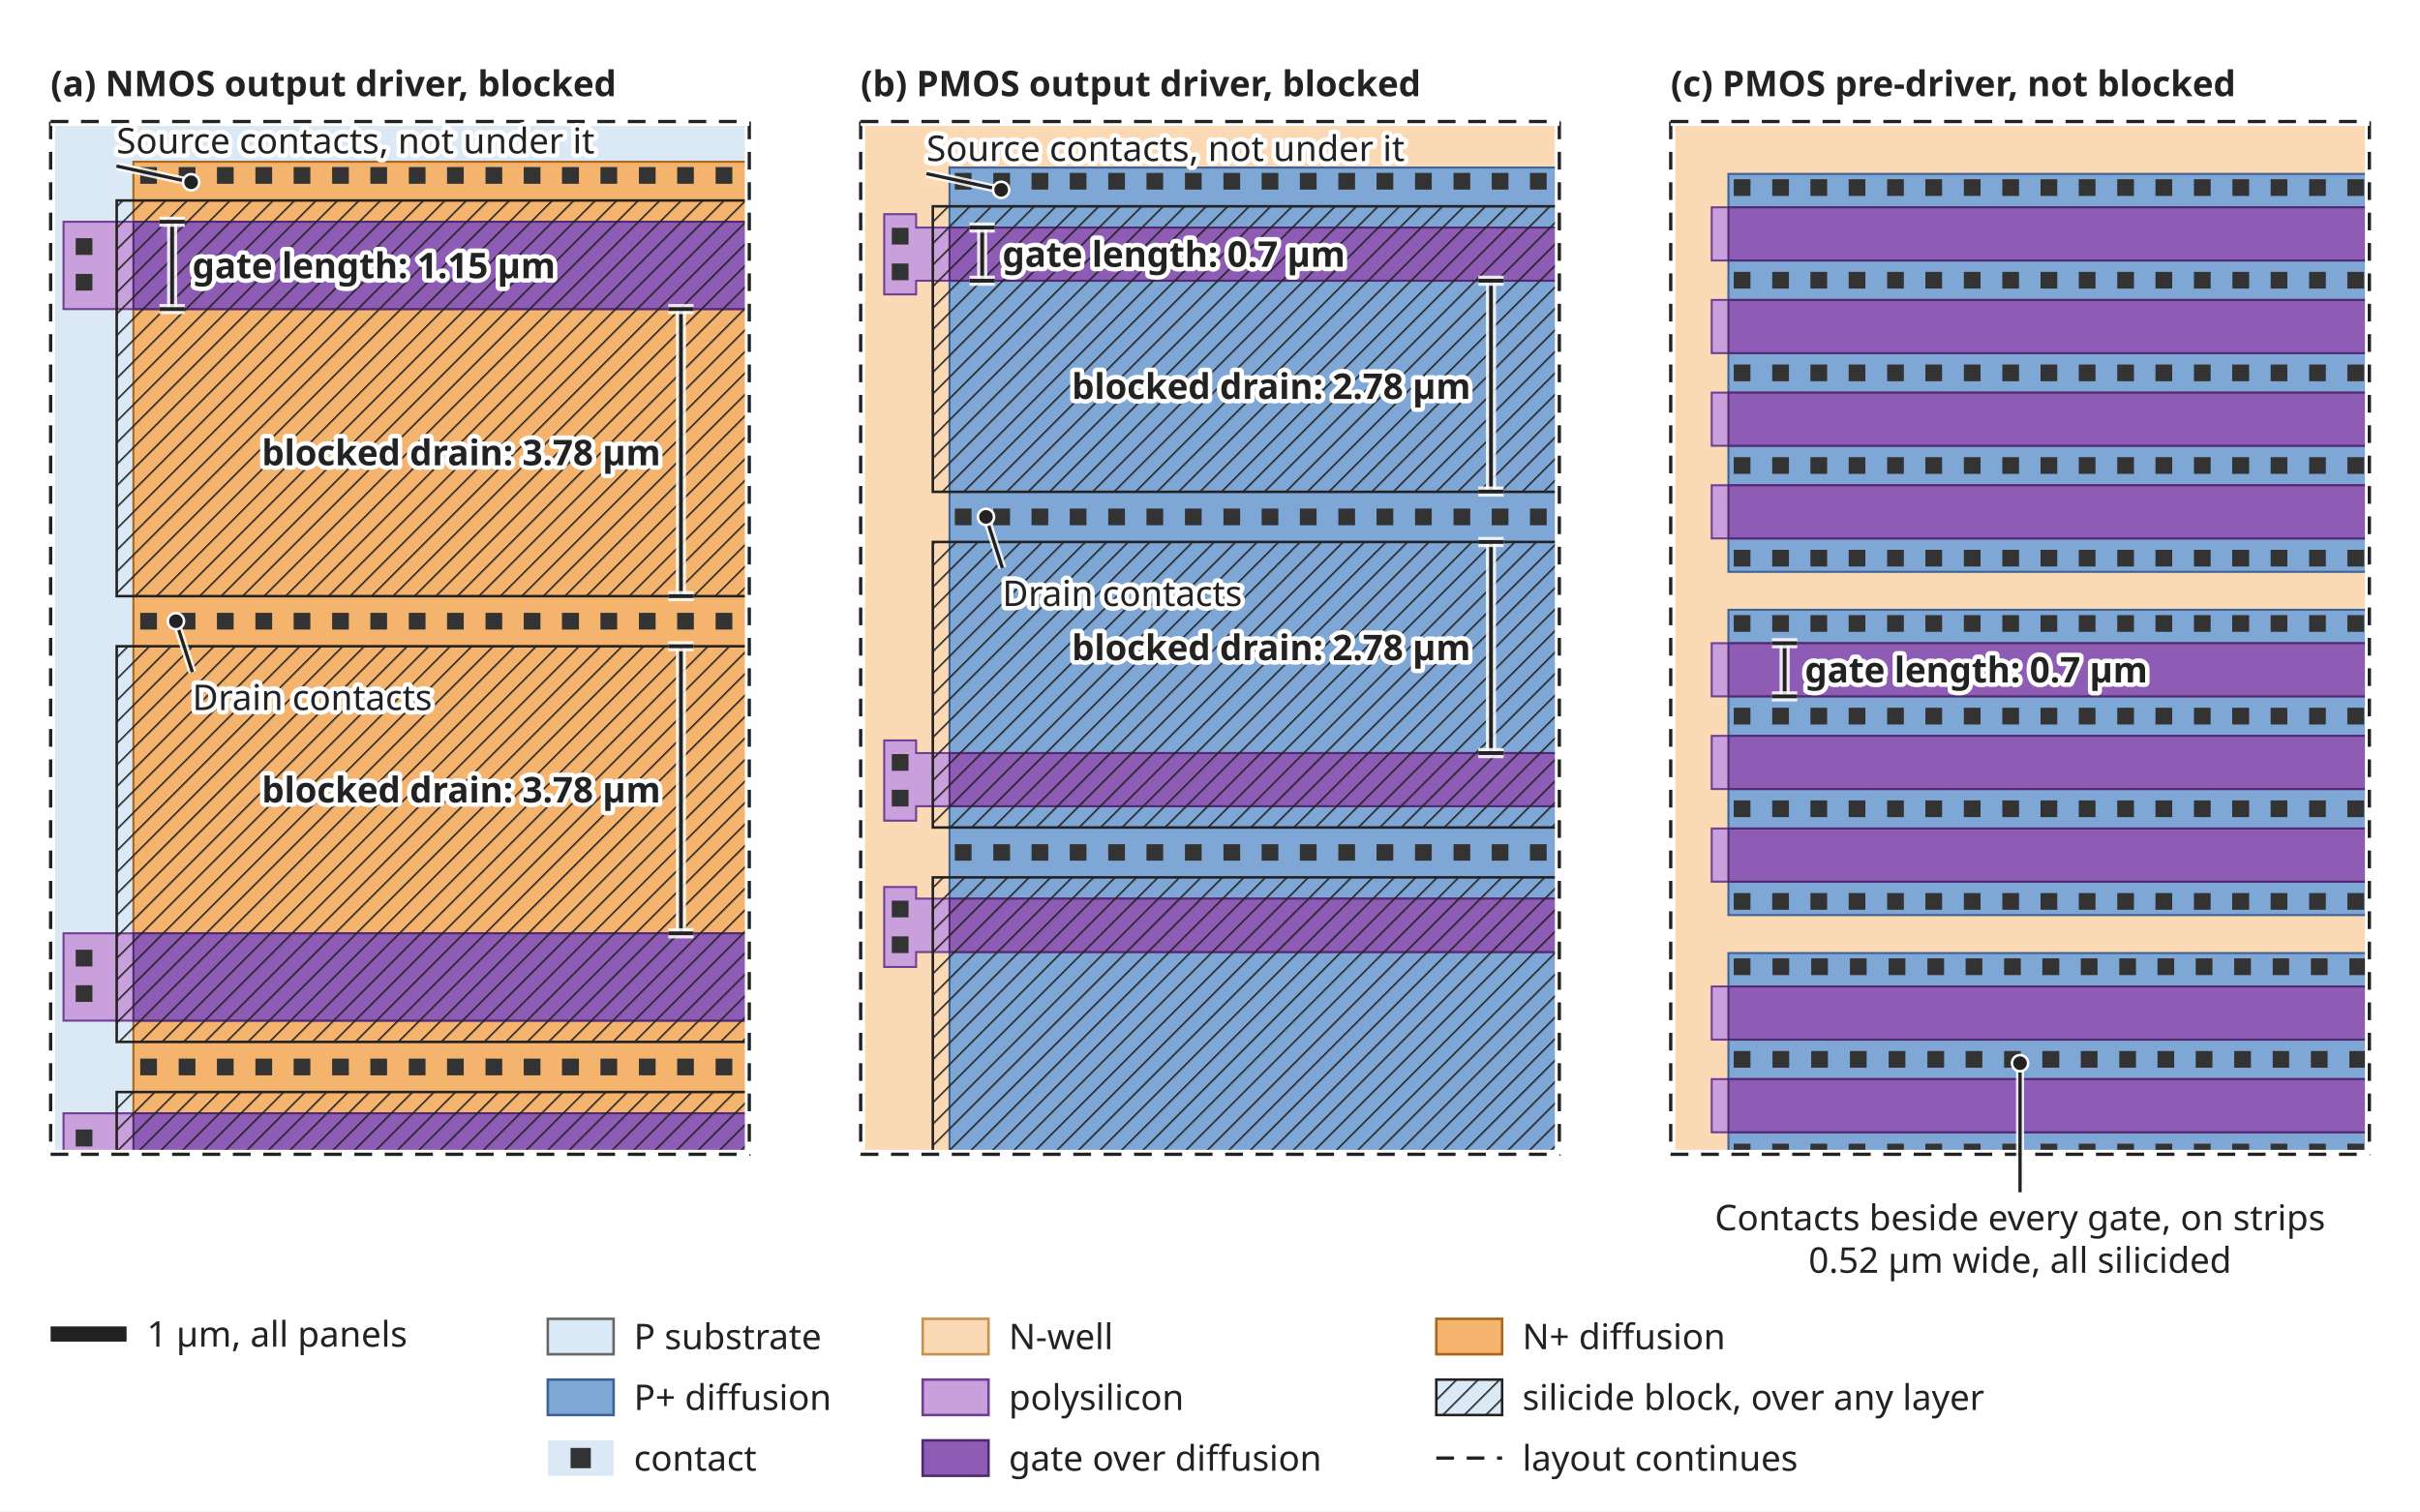
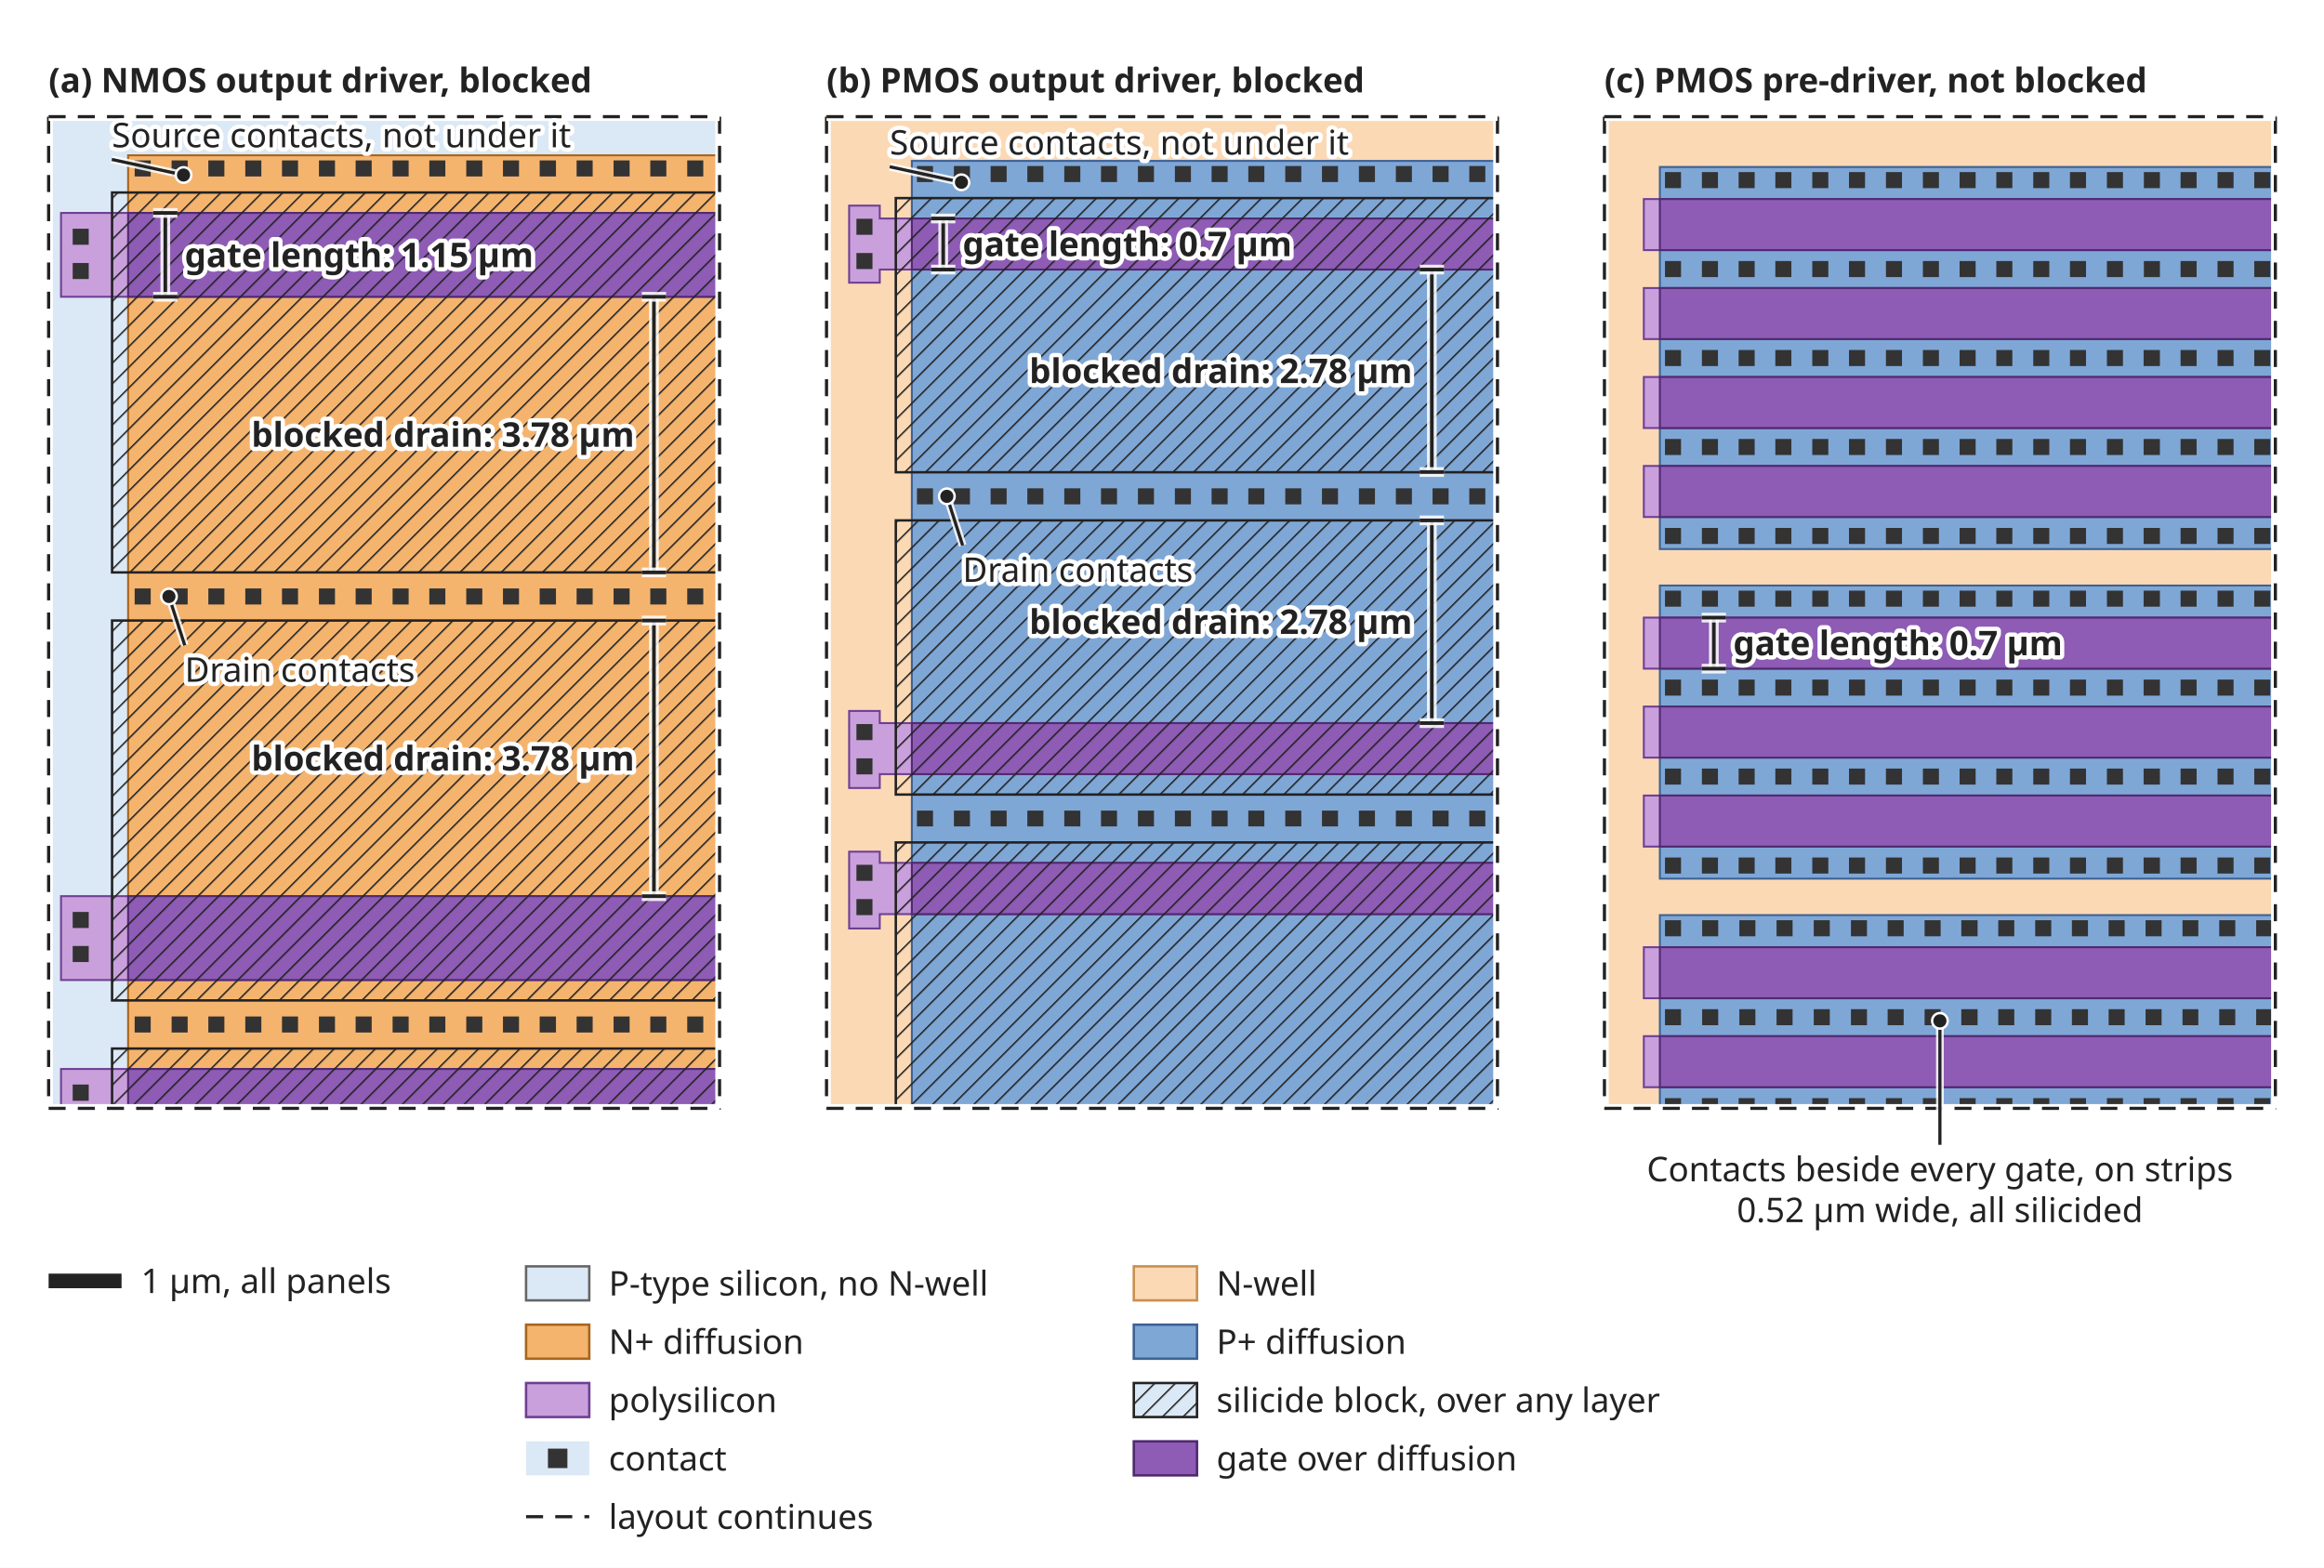
- <svg xmlns="http://www.w3.org/2000/svg" width="956" height="597" viewBox="0 0 956 597" font-family="sans-serif">
+ <svg xmlns="http://www.w3.org/2000/svg" width="956" height="645" viewBox="0 0 956 645" font-family="sans-serif">
  <defs>
    <pattern id="hatch" width="6" height="6" patternUnits="userSpaceOnUse" patternTransform="rotate(45)">
      <line x1="0" y1="0" x2="0" y2="6" stroke="#222222" stroke-width="1.2" />
    </pattern>
    <marker id="arrow-hot" viewBox="0 0 10 10" refX="7" refY="5" markerWidth="4.5" markerHeight="4.5" orient="auto">
      <path d="M0,0 L10,5 L0,10 z" fill="#c0392b" />
    </marker>
-     <marker id="arrow-clamp" viewBox="0 0 10 10" refX="7" refY="5" markerWidth="4.5" markerHeight="4.5" orient="auto">
-       <path d="M0,0 L10,5 L0,10 z" fill="#e08a00" />
-     </marker>
-     <marker id="arrow-second" viewBox="0 0 10 10" refX="7" refY="5" markerWidth="4.5" markerHeight="4.5" orient="auto">
-       <path d="M0,0 L10,5 L0,10 z" fill="#1f4e9c" />
-     </marker>
    <marker id="arrow-snap" viewBox="0 0 10 10" refX="7" refY="5" markerWidth="4.5" markerHeight="4.5" orient="auto">
      <path d="M0,0 L10,5 L0,10 z" fill="#8e44ad" />
    </marker>
  </defs>
-   <rect width="956" height="597" fill="#ffffff" />
+   <rect width="956" height="645" fill="#ffffff" />
  <rect x="20.0" y="48.0" width="276.0" height="408.0" fill="#dbe8f5" />
  <path d="M52.7,63.9L296.0,63.9L296.0,456.0L52.7,456.0L52.7,426.9L52.7,416.1L52.7,250.8L52.7,240.0L52.7,74.7Z" fill="#f5b46e" stroke="#a8651c" stroke-width="0.8" fill-rule="evenodd" opacity="1.0" />
  <path d="M25.1,368.7L39.5,368.7L296.0,368.7L296.0,403.2L39.5,403.2L25.1,403.2L25.1,398.2L25.1,374.2ZM25.1,87.6L39.5,87.6L296.0,87.6L296.0,122.1L39.5,122.1L25.1,122.1L25.1,117.2L25.1,93.2ZM39.5,439.8L296.0,439.8L296.0,456.0L25.1,456.0L25.1,445.3L25.1,439.8L39.5,439.8Z" fill="#c9a0dc" stroke="#6f3f93" stroke-width="0.8" fill-rule="evenodd" opacity="1.0" />
  <path d="M52.7,439.8L296.0,439.8L296.0,456.0L52.7,456.0ZM52.7,368.7L296.0,368.7L296.0,403.2L52.7,403.2ZM52.7,87.6L296.0,87.6L296.0,122.1L52.7,122.1Z" fill="#8e5bb5" stroke="#4f2a70" stroke-width="0.8" fill-rule="evenodd" opacity="1.0" />
  <path d="M29.9,446.2L36.5,446.2L36.5,452.9L29.9,452.9ZM282.7,418.2L289.3,418.2L289.3,424.8L282.7,424.8ZM267.5,418.2L274.1,418.2L274.1,424.8L267.5,424.8ZM252.4,418.2L259.0,418.2L259.0,424.8L252.4,424.8ZM237.2,418.2L243.8,418.2L243.8,424.8L237.2,424.8ZM222.0,418.2L228.7,418.2L228.7,424.8L222.0,424.8ZM206.9,418.2L213.5,418.2L213.5,424.8L206.9,424.8ZM191.8,418.2L198.4,418.2L198.4,424.8L191.8,424.8ZM176.6,418.2L183.2,418.2L183.2,424.8L176.6,424.8ZM161.5,418.2L168.1,418.2L168.1,424.8L161.5,424.8ZM146.3,418.2L152.9,418.2L152.9,424.8L146.3,424.8ZM131.2,418.2L137.8,418.2L137.8,424.8L131.2,424.8ZM116.0,418.2L122.6,418.2L122.6,424.8L116.0,424.8ZM100.9,418.2L107.5,418.2L107.5,424.8L100.9,424.8ZM85.7,418.2L92.3,418.2L92.3,424.8L85.7,424.8ZM70.6,418.2L77.2,418.2L77.2,424.8L70.6,424.8ZM55.4,418.2L62.0,418.2L62.0,424.8L55.4,424.8ZM29.9,389.2L36.5,389.2L36.5,395.8L29.9,395.8ZM29.9,375.2L36.5,375.2L36.5,381.8L29.9,381.8ZM282.7,242.1L289.3,242.1L289.3,248.7L282.7,248.7ZM267.5,242.1L274.1,242.1L274.1,248.7L267.5,248.7ZM252.4,242.1L259.0,242.1L259.0,248.7L252.4,248.7ZM237.2,242.1L243.8,242.1L243.8,248.7L237.2,248.7ZM222.0,242.1L228.7,242.1L228.7,248.7L222.0,248.7ZM206.9,242.1L213.5,242.1L213.5,248.7L206.9,248.7ZM191.8,242.1L198.4,242.1L198.4,248.7L191.8,248.7ZM176.6,242.1L183.2,242.1L183.2,248.7L176.6,248.7ZM161.5,242.1L168.1,242.1L168.1,248.7L161.5,248.7ZM146.3,242.1L152.9,242.1L152.9,248.7L146.3,248.7ZM131.2,242.1L137.8,242.1L137.8,248.7L131.2,248.7ZM116.0,242.1L122.6,242.1L122.6,248.7L116.0,248.7ZM100.9,242.1L107.5,242.1L107.5,248.7L100.9,248.7ZM85.7,242.1L92.3,242.1L92.3,248.7L85.7,248.7ZM70.6,242.1L77.2,242.1L77.2,248.7L70.6,248.7ZM55.4,242.1L62.0,242.1L62.0,248.7L55.4,248.7ZM29.9,108.2L36.5,108.2L36.5,114.8L29.9,114.8ZM29.9,94.1L36.5,94.1L36.5,100.7L29.9,100.7ZM282.7,66.0L289.3,66.0L289.3,72.6L282.7,72.6ZM267.5,66.0L274.1,66.0L274.1,72.6L267.5,72.6ZM252.4,66.0L259.0,66.0L259.0,72.6L252.4,72.6ZM237.2,66.0L243.8,66.0L243.8,72.6L237.2,72.6ZM222.0,66.0L228.7,66.0L228.7,72.6L222.0,72.6ZM206.9,66.0L213.5,66.0L213.5,72.6L206.9,72.6ZM191.8,66.0L198.4,66.0L198.4,72.6L191.8,72.6ZM176.6,66.0L183.2,66.0L183.2,72.6L176.6,72.6ZM161.5,66.0L168.1,66.0L168.1,72.6L161.5,72.6ZM146.3,66.0L152.9,66.0L152.9,72.6L146.3,72.6ZM131.2,66.0L137.8,66.0L137.8,72.6L131.2,72.6ZM116.0,66.0L122.6,66.0L122.6,72.6L116.0,72.6ZM100.9,66.0L107.5,66.0L107.5,72.6L100.9,72.6ZM85.7,66.0L92.3,66.0L92.3,72.6L85.7,72.6ZM70.6,66.0L77.2,66.0L77.2,72.6L70.6,72.6ZM55.4,66.0L62.0,66.0L62.0,72.6L55.4,72.6Z" fill="#333333" stroke="none" stroke-width="0.8" fill-rule="evenodd" opacity="1.0" />
  <path d="M46.1,431.4L296.0,431.4L296.0,456.0L46.1,456.0ZM46.1,255.3L296.0,255.3L296.0,411.6L46.1,411.6ZM46.1,79.2L296.0,79.2L296.0,235.5L46.1,235.5Z" fill="url(#hatch)" stroke="#222222" stroke-width="1.0" fill-rule="evenodd" opacity="1.0" />
  <line x1="20.0" y1="48.0" x2="20.0" y2="456.0" stroke="#ffffff" stroke-width="3.5" />
  <line x1="20.0" y1="48.0" x2="20.0" y2="456.0" stroke="#222222" stroke-width="1.3" stroke-dasharray="7,5" />
  <line x1="296.0" y1="48.0" x2="296.0" y2="456.0" stroke="#ffffff" stroke-width="3.5" />
  <line x1="296.0" y1="48.0" x2="296.0" y2="456.0" stroke="#222222" stroke-width="1.3" stroke-dasharray="7,5" />
  <line x1="20.0" y1="48.0" x2="296.0" y2="48.0" stroke="#ffffff" stroke-width="3.5" />
  <line x1="20.0" y1="48.0" x2="296.0" y2="48.0" stroke="#222222" stroke-width="1.3" stroke-dasharray="7,5" />
  <line x1="20.0" y1="456.0" x2="296.0" y2="456.0" stroke="#ffffff" stroke-width="3.5" />
  <line x1="20.0" y1="456.0" x2="296.0" y2="456.0" stroke="#222222" stroke-width="1.3" stroke-dasharray="7,5" />
  <text x="20.0" y="38.0" text-anchor="start" font-size="14" fill="#222222" font-weight="bold">(a) NMOS output driver, blocked</text>
  <line x1="269.0" y1="122.1" x2="269.0" y2="235.5" stroke="#fff" stroke-width="4" opacity="0.85" />
  <line x1="269.0" y1="122.1" x2="269.0" y2="235.5" stroke="#222222" stroke-width="1.5" />
  <line x1="264.0" y1="122.1" x2="274.0" y2="122.1" stroke="#fff" stroke-width="4" opacity="0.85" />
  <line x1="264.0" y1="122.1" x2="274.0" y2="122.1" stroke="#222222" stroke-width="1.5" />
  <line x1="264.0" y1="235.5" x2="274.0" y2="235.5" stroke="#fff" stroke-width="4" opacity="0.85" />
  <line x1="264.0" y1="235.5" x2="274.0" y2="235.5" stroke="#222222" stroke-width="1.5" />
  <text x="261.0" y="183.8" text-anchor="end" font-size="14" fill="#222222" font-weight="bold" stroke="#ffffff" stroke-width="3.5" paint-order="stroke" stroke-linejoin="round">blocked drain: 3.78 µm</text>
  <line x1="269.0" y1="255.3" x2="269.0" y2="368.7" stroke="#fff" stroke-width="4" opacity="0.85" />
  <line x1="269.0" y1="255.3" x2="269.0" y2="368.7" stroke="#222222" stroke-width="1.5" />
  <line x1="264.0" y1="255.3" x2="274.0" y2="255.3" stroke="#fff" stroke-width="4" opacity="0.85" />
  <line x1="264.0" y1="255.3" x2="274.0" y2="255.3" stroke="#222222" stroke-width="1.5" />
  <line x1="264.0" y1="368.7" x2="274.0" y2="368.7" stroke="#fff" stroke-width="4" opacity="0.85" />
  <line x1="264.0" y1="368.7" x2="274.0" y2="368.7" stroke="#222222" stroke-width="1.5" />
  <text x="261.0" y="317.0" text-anchor="end" font-size="14" fill="#222222" font-weight="bold" stroke="#ffffff" stroke-width="3.5" paint-order="stroke" stroke-linejoin="round">blocked drain: 3.78 µm</text>
  <line x1="68.0" y1="87.6" x2="68.0" y2="122.1" stroke="#fff" stroke-width="4" opacity="0.85" />
  <line x1="68.0" y1="87.6" x2="68.0" y2="122.1" stroke="#222222" stroke-width="1.5" />
  <line x1="63.0" y1="87.6" x2="73.0" y2="87.6" stroke="#fff" stroke-width="4" opacity="0.85" />
  <line x1="63.0" y1="87.6" x2="73.0" y2="87.6" stroke="#222222" stroke-width="1.5" />
  <line x1="63.0" y1="122.1" x2="73.0" y2="122.1" stroke="#fff" stroke-width="4" opacity="0.85" />
  <line x1="63.0" y1="122.1" x2="73.0" y2="122.1" stroke="#222222" stroke-width="1.5" />
  <text x="76.0" y="109.9" text-anchor="start" font-size="14" fill="#222222" font-weight="bold" stroke="#ffffff" stroke-width="3.5" paint-order="stroke" stroke-linejoin="round">gate length: 1.15 µm</text>
  <polyline points="76.0,265.5 69.5,245.4" fill="none" stroke="#fff" stroke-width="3.2" opacity="0.85" />
  <polyline points="76.0,265.5 69.5,245.4" fill="none" stroke="#222222" stroke-width="1.3" />
  <circle cx="69.5" cy="245.4" r="3.2" fill="#222222" stroke="#fff" stroke-width="1" />
  <text x="76.0" y="280.5" text-anchor="start" font-size="14" fill="#222222" font-weight="normal" stroke="#ffffff" stroke-width="3.5" paint-order="stroke" stroke-linejoin="round">Drain contacts</text>
  <polyline points="46.0,65.6 75.5,72.0" fill="none" stroke="#fff" stroke-width="3.2" opacity="0.85" />
  <polyline points="46.0,65.6 75.5,72.0" fill="none" stroke="#222222" stroke-width="1.3" />
  <circle cx="75.5" cy="72.0" r="3.2" fill="#222222" stroke="#fff" stroke-width="1" />
  <text x="46.0" y="60.6" text-anchor="start" font-size="14" fill="#222222" font-weight="normal" stroke="#ffffff" stroke-width="3.5" paint-order="stroke" stroke-linejoin="round">Source contacts, not under it</text>
  <g transform="translate(320.0,0)">
    <rect x="20.0" y="48.0" width="276.0" height="408.0" fill="#dbe8f5" />
    <path d="M20.0,48.0L296.0,48.0L296.0,456.0L20.0,456.0Z" fill="#fbd9b5" stroke="#c98f4f" stroke-width="0.8" fill-rule="evenodd" opacity="1.0" />
    <path d="M55.1,66.2L296.0,66.2L296.0,456.0L55.1,456.0L55.1,378.5L55.1,342.1L55.1,331.4L55.1,331.4L55.1,295.1L55.1,209.6L55.1,198.8L55.1,113.3L55.1,77.0Z" fill="#7fa7d6" stroke="#3d6294" stroke-width="0.8" fill-rule="evenodd" opacity="1.0" />
    <path d="M29.3,350.4L41.9,350.4L41.9,352.8L41.9,355.0L296.0,355.0L296.0,376.1L41.9,376.1L41.9,379.5L41.9,382.0L29.3,382.0L29.3,379.5L29.3,352.8ZM29.3,292.5L41.9,292.5L41.9,294.9L41.9,297.5L296.0,297.5L296.0,318.5L41.9,318.5L41.9,321.6L41.9,324.2L29.3,324.2L29.3,321.6L29.3,294.9ZM29.3,84.6L41.9,84.6L41.9,87.0L41.9,89.9L296.0,89.9L296.0,110.9L41.9,110.9L41.9,113.7L41.9,116.3L29.3,116.3L29.3,113.7L29.3,87.0Z" fill="#c9a0dc" stroke="#6f3f93" stroke-width="0.8" fill-rule="evenodd" opacity="1.0" />
    <path d="M55.1,355.0L296.0,355.0L296.0,376.1L55.1,376.1ZM55.1,297.5L296.0,297.5L296.0,318.5L55.1,318.5ZM55.1,89.9L296.0,89.9L296.0,110.9L55.1,110.9Z" fill="#8e5bb5" stroke="#4f2a70" stroke-width="0.8" fill-rule="evenodd" opacity="1.0" />
    <path d="M32.3,369.9L38.9,369.9L38.9,376.5L32.3,376.5ZM32.3,355.8L38.9,355.8L38.9,362.4L32.3,362.4ZM284.4,333.5L291.0,333.5L291.0,340.0L284.4,340.0ZM269.3,333.5L275.9,333.5L275.9,340.0L269.3,340.0ZM254.2,333.5L260.8,333.5L260.8,340.0L254.2,340.0ZM239.0,333.5L245.6,333.5L245.6,340.0L239.0,340.0ZM223.8,333.5L230.4,333.5L230.4,340.0L223.8,340.0ZM208.7,333.5L215.3,333.5L215.3,340.0L208.7,340.0ZM193.5,333.5L200.1,333.5L200.1,340.0L193.5,340.0ZM178.4,333.5L185.0,333.5L185.0,340.0L178.4,340.0ZM163.3,333.5L169.9,333.5L169.9,340.0L163.3,340.0ZM148.1,333.5L154.7,333.5L154.7,340.0L148.1,340.0ZM132.9,333.5L139.5,333.5L139.5,340.0L132.9,340.0ZM117.8,333.5L124.4,333.5L124.4,340.0L117.8,340.0ZM102.6,333.5L109.2,333.5L109.2,340.0L102.6,340.0ZM87.5,333.5L94.1,333.5L94.1,340.0L87.5,340.0ZM72.4,333.5L79.0,333.5L79.0,340.0L72.4,340.0ZM57.2,333.5L63.8,333.5L63.8,340.0L57.2,340.0ZM32.3,312.0L38.9,312.0L38.9,318.6L32.3,318.6ZM32.3,297.9L38.9,297.9L38.9,304.5L32.3,304.5ZM284.4,200.9L291.0,200.9L291.0,207.5L284.4,207.5ZM269.3,200.9L275.9,200.9L275.9,207.5L269.3,207.5ZM254.2,200.9L260.8,200.9L260.8,207.5L254.2,207.5ZM239.0,200.9L245.6,200.9L245.6,207.5L239.0,207.5ZM223.8,200.9L230.4,200.9L230.4,207.5L223.8,207.5ZM208.7,200.9L215.3,200.9L215.3,207.5L208.7,207.5ZM193.5,200.9L200.1,200.9L200.1,207.5L193.5,207.5ZM178.4,200.9L185.0,200.9L185.0,207.5L178.4,207.5ZM163.3,200.9L169.9,200.9L169.9,207.5L163.3,207.5ZM148.1,200.9L154.7,200.9L154.7,207.5L148.1,207.5ZM132.9,200.9L139.5,200.9L139.5,207.5L132.9,207.5ZM117.8,200.9L124.4,200.9L124.4,207.5L117.8,207.5ZM102.6,200.9L109.2,200.9L109.2,207.5L102.6,207.5ZM87.5,200.9L94.1,200.9L94.1,207.5L87.5,207.5ZM72.4,200.9L79.0,200.9L79.0,207.5L72.4,207.5ZM57.2,200.9L63.8,200.9L63.8,207.5L57.2,207.5ZM32.3,104.1L38.9,104.1L38.9,110.7L32.3,110.7ZM32.3,90.0L38.9,90.0L38.9,96.6L32.3,96.6ZM284.4,68.3L291.0,68.3L291.0,74.9L284.4,74.9ZM269.3,68.3L275.9,68.3L275.9,74.9L269.3,74.9ZM254.2,68.3L260.8,68.3L260.8,74.9L254.2,74.9ZM239.0,68.3L245.6,68.3L245.6,74.9L239.0,74.9ZM223.8,68.3L230.4,68.3L230.4,74.9L223.8,74.9ZM208.7,68.3L215.3,68.3L215.3,74.9L208.7,74.9ZM193.5,68.3L200.1,68.3L200.1,74.9L193.5,74.9ZM178.4,68.3L185.0,68.3L185.0,74.9L178.4,74.9ZM163.3,68.3L169.9,68.3L169.9,74.9L163.3,74.9ZM148.1,68.3L154.7,68.3L154.7,74.9L148.1,74.9ZM132.9,68.3L139.5,68.3L139.5,74.9L132.9,74.9ZM117.8,68.3L124.4,68.3L124.4,74.9L117.8,74.9ZM102.6,68.3L109.2,68.3L109.2,74.9L102.6,74.9ZM87.5,68.3L94.1,68.3L94.1,74.9L87.5,74.9ZM72.4,68.3L79.0,68.3L79.0,74.9L72.4,74.9ZM57.2,68.3L63.8,68.3L63.8,74.9L57.2,74.9Z" fill="#333333" stroke="none" stroke-width="0.8" fill-rule="evenodd" opacity="1.0" />
    <path d="M48.5,346.6L296.0,346.6L296.0,456.0L48.5,456.0ZM48.5,214.1L296.0,214.1L296.0,326.9L48.5,326.9ZM48.5,81.5L296.0,81.5L296.0,194.3L48.5,194.3Z" fill="url(#hatch)" stroke="#222222" stroke-width="1.0" fill-rule="evenodd" opacity="1.0" />
    <line x1="20.0" y1="48.0" x2="20.0" y2="456.0" stroke="#ffffff" stroke-width="3.5" />
    <line x1="20.0" y1="48.0" x2="20.0" y2="456.0" stroke="#222222" stroke-width="1.3" stroke-dasharray="7,5" />
    <line x1="296.0" y1="48.0" x2="296.0" y2="456.0" stroke="#ffffff" stroke-width="3.5" />
    <line x1="296.0" y1="48.0" x2="296.0" y2="456.0" stroke="#222222" stroke-width="1.3" stroke-dasharray="7,5" />
    <line x1="20.0" y1="48.0" x2="296.0" y2="48.0" stroke="#ffffff" stroke-width="3.5" />
    <line x1="20.0" y1="48.0" x2="296.0" y2="48.0" stroke="#222222" stroke-width="1.3" stroke-dasharray="7,5" />
    <line x1="20.0" y1="456.0" x2="296.0" y2="456.0" stroke="#ffffff" stroke-width="3.5" />
    <line x1="20.0" y1="456.0" x2="296.0" y2="456.0" stroke="#222222" stroke-width="1.3" stroke-dasharray="7,5" />
    <text x="20.0" y="38.0" text-anchor="start" font-size="14" fill="#222222" font-weight="bold">(b) PMOS output driver, blocked</text>
    <line x1="269.0" y1="110.9" x2="269.0" y2="194.2" stroke="#fff" stroke-width="4" opacity="0.85" />
    <line x1="269.0" y1="110.9" x2="269.0" y2="194.2" stroke="#222222" stroke-width="1.5" />
    <line x1="264.0" y1="110.9" x2="274.0" y2="110.9" stroke="#fff" stroke-width="4" opacity="0.85" />
    <line x1="264.0" y1="110.9" x2="274.0" y2="110.9" stroke="#222222" stroke-width="1.5" />
    <line x1="264.0" y1="194.2" x2="274.0" y2="194.2" stroke="#fff" stroke-width="4" opacity="0.85" />
    <line x1="264.0" y1="194.2" x2="274.0" y2="194.2" stroke="#222222" stroke-width="1.5" />
    <text x="261.0" y="157.6" text-anchor="end" font-size="14" fill="#222222" font-weight="bold" stroke="#ffffff" stroke-width="3.5" paint-order="stroke" stroke-linejoin="round">blocked drain: 2.78 µm</text>
    <line x1="269.0" y1="214.1" x2="269.0" y2="297.5" stroke="#fff" stroke-width="4" opacity="0.85" />
    <line x1="269.0" y1="214.1" x2="269.0" y2="297.5" stroke="#222222" stroke-width="1.5" />
    <line x1="264.0" y1="214.1" x2="274.0" y2="214.1" stroke="#fff" stroke-width="4" opacity="0.85" />
    <line x1="264.0" y1="214.1" x2="274.0" y2="214.1" stroke="#222222" stroke-width="1.5" />
    <line x1="264.0" y1="297.5" x2="274.0" y2="297.5" stroke="#fff" stroke-width="4" opacity="0.85" />
    <line x1="264.0" y1="297.5" x2="274.0" y2="297.5" stroke="#222222" stroke-width="1.5" />
    <text x="261.0" y="260.8" text-anchor="end" font-size="14" fill="#222222" font-weight="bold" stroke="#ffffff" stroke-width="3.5" paint-order="stroke" stroke-linejoin="round">blocked drain: 2.78 µm</text>
    <line x1="68.0" y1="89.9" x2="68.0" y2="110.9" stroke="#fff" stroke-width="4" opacity="0.85" />
    <line x1="68.0" y1="89.9" x2="68.0" y2="110.9" stroke="#222222" stroke-width="1.5" />
    <line x1="63.0" y1="89.9" x2="73.0" y2="89.9" stroke="#fff" stroke-width="4" opacity="0.85" />
    <line x1="63.0" y1="89.9" x2="73.0" y2="89.9" stroke="#222222" stroke-width="1.5" />
    <line x1="63.0" y1="110.9" x2="73.0" y2="110.9" stroke="#fff" stroke-width="4" opacity="0.85" />
    <line x1="63.0" y1="110.9" x2="73.0" y2="110.9" stroke="#222222" stroke-width="1.5" />
    <text x="76.0" y="105.4" text-anchor="start" font-size="14" fill="#222222" font-weight="bold" stroke="#ffffff" stroke-width="3.5" paint-order="stroke" stroke-linejoin="round">gate length: 0.7 µm</text>
    <polyline points="76.0,224.4 69.5,204.2" fill="none" stroke="#fff" stroke-width="3.2" opacity="0.85" />
    <polyline points="76.0,224.4 69.5,204.2" fill="none" stroke="#222222" stroke-width="1.3" />
    <circle cx="69.5" cy="204.2" r="3.2" fill="#222222" stroke="#fff" stroke-width="1" />
    <text x="76.0" y="239.4" text-anchor="start" font-size="14" fill="#222222" font-weight="normal" stroke="#ffffff" stroke-width="3.5" paint-order="stroke" stroke-linejoin="round">Drain contacts</text>
    <polyline points="46.0,68.6 75.5,75.0" fill="none" stroke="#fff" stroke-width="3.2" opacity="0.85" />
    <polyline points="46.0,68.6 75.5,75.0" fill="none" stroke="#222222" stroke-width="1.3" />
    <circle cx="75.5" cy="75.0" r="3.2" fill="#222222" stroke="#fff" stroke-width="1" />
    <text x="46.0" y="63.6" text-anchor="start" font-size="14" fill="#222222" font-weight="normal" stroke="#ffffff" stroke-width="3.5" paint-order="stroke" stroke-linejoin="round">Source contacts, not under it</text>
  </g>
  <g transform="translate(640.0,0)">
    <rect x="20.0" y="48.0" width="276.0" height="408.0" fill="#dbe8f5" />
    <path d="M20.0,48.0L296.0,48.0L296.0,456.0L20.0,456.0Z" fill="#fbd9b5" stroke="#c98f4f" stroke-width="0.8" fill-rule="evenodd" opacity="1.0" />
    <path d="M42.8,68.7L296.0,68.7L296.0,225.9L42.8,225.9L42.8,215.1L42.8,189.3L42.8,178.5L42.8,152.7L42.8,141.9L42.8,116.1L42.8,105.3L42.8,79.5ZM42.8,376.5L296.0,376.5L296.0,456.0L42.8,456.0L42.8,449.7L42.8,448.5L42.8,447.3L42.8,423.9L42.8,413.1L42.8,387.3ZM42.8,240.9L296.0,240.9L296.0,361.5L42.8,361.5L42.8,350.7L42.8,324.9L42.8,314.1L42.8,288.3L42.8,277.5L42.8,251.7Z" fill="#7fa7d6" stroke="#3d6294" stroke-width="0.8" fill-rule="evenodd" opacity="1.0" />
    <path d="M36.2,290.7L42.8,290.7L296.0,290.7L296.0,311.7L42.8,311.7L36.2,311.7ZM36.2,254.1L42.8,254.1L296.0,254.1L296.0,275.1L42.8,275.1L36.2,275.1ZM36.2,191.7L42.8,191.7L296.0,191.7L296.0,212.7L42.8,212.7L36.2,212.7ZM36.2,327.3L42.8,327.3L296.0,327.3L296.0,348.3L36.2,348.3ZM36.2,155.1L42.8,155.1L296.0,155.1L296.0,176.1L36.2,176.1ZM36.2,118.5L42.8,118.5L296.0,118.5L296.0,139.5L36.2,139.5ZM36.2,81.9L42.8,81.9L296.0,81.9L296.0,102.9L36.2,102.9ZM36.2,426.3L296.0,426.3L296.0,447.3L36.2,447.3ZM36.2,389.7L296.0,389.7L296.0,410.7L36.2,410.7Z" fill="#c9a0dc" stroke="#6f3f93" stroke-width="0.8" fill-rule="evenodd" opacity="1.0" />
    <path d="M42.8,426.3L296.0,426.3L296.0,447.3L42.8,447.3ZM42.8,389.7L296.0,389.7L296.0,410.7L42.8,410.7ZM42.8,327.3L296.0,327.3L296.0,348.3L42.8,348.3ZM42.8,290.7L296.0,290.7L296.0,311.7L42.8,311.7ZM42.8,254.1L296.0,254.1L296.0,275.1L42.8,275.1ZM42.8,191.7L296.0,191.7L296.0,212.7L42.8,212.7ZM42.8,155.1L296.0,155.1L296.0,176.1L42.8,176.1ZM42.8,118.5L296.0,118.5L296.0,139.5L42.8,139.5ZM42.8,81.9L296.0,81.9L296.0,102.9L42.8,102.9Z" fill="#8e5bb5" stroke="#4f2a70" stroke-width="0.8" fill-rule="evenodd" opacity="1.0" />
    <path d="M287.3,451.8L293.9,451.8L293.9,456.0L287.3,456.0ZM272.2,451.8L278.8,451.8L278.8,456.0L272.2,456.0ZM257.0,451.8L263.6,451.8L263.6,456.0L257.0,456.0ZM241.8,451.8L248.5,451.8L248.5,456.0L241.8,456.0ZM226.7,451.8L233.3,451.8L233.3,456.0L226.7,456.0ZM211.5,451.8L218.1,451.8L218.1,456.0L211.5,456.0ZM196.4,451.8L203.0,451.8L203.0,456.0L196.4,456.0ZM181.2,451.8L187.8,451.8L187.8,456.0L181.2,456.0ZM166.1,451.8L172.7,451.8L172.7,456.0L166.1,456.0ZM151.0,451.8L157.6,451.8L157.6,456.0L151.0,456.0ZM135.8,451.8L142.4,451.8L142.4,456.0L135.8,456.0ZM120.6,451.8L127.2,451.8L127.2,456.0L120.6,456.0ZM105.5,451.8L112.1,451.8L112.1,456.0L105.5,456.0ZM90.3,451.8L96.9,451.8L96.9,456.0L90.3,456.0ZM75.2,451.8L81.8,451.8L81.8,456.0L75.2,456.0ZM60.1,451.8L66.7,451.8L66.7,456.0L60.1,456.0ZM44.9,451.8L51.5,451.8L51.5,456.0L44.9,456.0ZM288.1,415.2L294.7,415.2L294.7,421.8L288.1,421.8ZM272.9,415.2L279.5,415.2L279.5,421.8L272.9,421.8ZM257.8,415.2L264.3,415.2L264.3,421.8L257.8,421.8ZM242.6,415.2L249.2,415.2L249.2,421.8L242.6,421.8ZM227.4,415.2L234.0,415.2L234.0,421.8L227.4,421.8ZM212.3,415.2L218.9,415.2L218.9,421.8L212.3,421.8ZM197.2,415.2L203.8,415.2L203.8,421.8L197.2,421.8ZM182.0,415.2L188.6,415.2L188.6,421.8L182.0,421.8ZM166.8,415.2L173.5,415.2L173.5,421.8L166.8,421.8ZM151.7,415.2L158.3,415.2L158.3,421.8L151.7,421.8ZM136.5,415.2L143.1,415.2L143.1,421.8L136.5,421.8ZM121.4,415.2L128.0,415.2L128.0,421.8L121.4,421.8ZM106.1,415.2L112.7,415.2L112.7,421.8L106.1,421.8ZM90.8,415.2L97.4,415.2L97.4,421.8L90.8,421.8ZM75.5,415.2L82.1,415.2L82.1,421.8L75.5,421.8ZM60.2,415.2L66.8,415.2L66.8,421.8L60.2,421.8ZM44.9,415.2L51.5,415.2L51.5,421.8L44.9,421.8ZM288.1,378.6L294.7,378.6L294.7,385.2L288.1,385.2ZM272.9,378.6L279.5,378.6L279.5,385.2L272.9,385.2ZM257.8,378.6L264.3,378.6L264.3,385.2L257.8,385.2ZM242.6,378.6L249.2,378.6L249.2,385.2L242.6,385.2ZM227.4,378.6L234.0,378.6L234.0,385.2L227.4,385.2ZM212.3,378.6L218.9,378.6L218.9,385.2L212.3,385.2ZM197.2,378.6L203.8,378.6L203.8,385.2L197.2,385.2ZM182.0,378.6L188.6,378.6L188.6,385.2L182.0,385.2ZM166.8,378.6L173.5,378.6L173.5,385.2L166.8,385.2ZM151.7,378.6L158.3,378.6L158.3,385.2L151.7,385.2ZM136.5,378.6L143.1,378.6L143.1,385.2L136.5,385.2ZM121.4,378.6L128.0,378.6L128.0,385.2L121.4,385.2ZM106.1,378.6L112.7,378.6L112.7,385.2L106.1,385.2ZM90.8,378.6L97.4,378.6L97.4,385.2L90.8,385.2ZM75.5,378.6L82.1,378.6L82.1,385.2L75.5,385.2ZM60.2,378.6L66.8,378.6L66.8,385.2L60.2,385.2ZM44.9,378.6L51.5,378.6L51.5,385.2L44.9,385.2ZM287.3,352.8L293.9,352.8L293.9,359.4L287.3,359.4ZM272.2,352.8L278.8,352.8L278.8,359.4L272.2,359.4ZM257.0,352.8L263.6,352.8L263.6,359.4L257.0,359.4ZM241.8,352.8L248.5,352.8L248.5,359.4L241.8,359.4ZM226.7,352.8L233.3,352.8L233.3,359.4L226.7,359.4ZM211.5,352.8L218.1,352.8L218.1,359.4L211.5,359.4ZM196.4,352.8L203.0,352.8L203.0,359.4L196.4,359.4ZM181.2,352.8L187.8,352.8L187.8,359.4L181.2,359.4ZM166.1,352.8L172.7,352.8L172.7,359.4L166.1,359.4ZM151.0,352.8L157.6,352.8L157.6,359.4L151.0,359.4ZM135.8,352.8L142.4,352.8L142.4,359.4L135.8,359.4ZM120.6,352.8L127.2,352.8L127.2,359.4L120.6,359.4ZM105.5,352.8L112.1,352.8L112.1,359.4L105.5,359.4ZM90.3,352.8L96.9,352.8L96.9,359.4L90.3,359.4ZM75.2,352.8L81.8,352.8L81.8,359.4L75.2,359.4ZM60.1,352.8L66.7,352.8L66.7,359.4L60.1,359.4ZM44.9,352.8L51.5,352.8L51.5,359.4L44.9,359.4ZM287.3,316.2L293.9,316.2L293.9,322.8L287.3,322.8ZM272.2,316.2L278.8,316.2L278.8,322.8L272.2,322.8ZM257.0,316.2L263.6,316.2L263.6,322.8L257.0,322.8ZM241.8,316.2L248.5,316.2L248.5,322.8L241.8,322.8ZM226.7,316.2L233.3,316.2L233.3,322.8L226.7,322.8ZM211.5,316.2L218.1,316.2L218.1,322.8L211.5,322.8ZM196.4,316.2L203.0,316.2L203.0,322.8L196.4,322.8ZM181.2,316.2L187.8,316.2L187.8,322.8L181.2,322.8ZM166.1,316.2L172.7,316.2L172.7,322.8L166.1,322.8ZM151.0,316.2L157.6,316.2L157.6,322.8L151.0,322.8ZM135.8,316.2L142.4,316.2L142.4,322.8L135.8,322.8ZM120.6,316.2L127.2,316.2L127.2,322.8L120.6,322.8ZM105.5,316.2L112.1,316.2L112.1,322.8L105.5,322.8ZM90.3,316.2L96.9,316.2L96.9,322.8L90.3,322.8ZM75.2,316.2L81.8,316.2L81.8,322.8L75.2,322.8ZM60.1,316.2L66.7,316.2L66.7,322.8L60.1,322.8ZM44.9,316.2L51.5,316.2L51.5,322.8L44.9,322.8ZM287.3,279.6L293.9,279.6L293.9,286.2L287.3,286.2ZM272.2,279.6L278.8,279.6L278.8,286.2L272.2,286.2ZM257.0,279.6L263.6,279.6L263.6,286.2L257.0,286.2ZM241.8,279.6L248.5,279.6L248.5,286.2L241.8,286.2ZM226.7,279.6L233.3,279.6L233.3,286.2L226.7,286.2ZM211.5,279.6L218.1,279.6L218.1,286.2L211.5,286.2ZM196.4,279.6L203.0,279.6L203.0,286.2L196.4,286.2ZM181.2,279.6L187.8,279.6L187.8,286.2L181.2,286.2ZM166.1,279.6L172.7,279.6L172.7,286.2L166.1,286.2ZM151.0,279.6L157.6,279.6L157.6,286.2L151.0,286.2ZM135.8,279.6L142.4,279.6L142.4,286.2L135.8,286.2ZM120.6,279.6L127.2,279.6L127.2,286.2L120.6,286.2ZM105.5,279.6L112.1,279.6L112.1,286.2L105.5,286.2ZM90.3,279.6L96.9,279.6L96.9,286.2L90.3,286.2ZM75.2,279.6L81.8,279.6L81.8,286.2L75.2,286.2ZM60.1,279.6L66.7,279.6L66.7,286.2L60.1,286.2ZM44.9,279.6L51.5,279.6L51.5,286.2L44.9,286.2ZM287.3,243.0L293.9,243.0L293.9,249.6L287.3,249.6ZM272.2,243.0L278.8,243.0L278.8,249.6L272.2,249.6ZM257.0,243.0L263.6,243.0L263.6,249.6L257.0,249.6ZM241.8,243.0L248.5,243.0L248.5,249.6L241.8,249.6ZM226.7,243.0L233.3,243.0L233.3,249.6L226.7,249.6ZM211.5,243.0L218.1,243.0L218.1,249.6L211.5,249.6ZM196.4,243.0L203.0,243.0L203.0,249.6L196.4,249.6ZM181.2,243.0L187.8,243.0L187.8,249.6L181.2,249.6ZM166.1,243.0L172.7,243.0L172.7,249.6L166.1,249.6ZM151.0,243.0L157.6,243.0L157.6,249.6L151.0,249.6ZM135.8,243.0L142.4,243.0L142.4,249.6L135.8,249.6ZM120.6,243.0L127.2,243.0L127.2,249.6L120.6,249.6ZM105.5,243.0L112.1,243.0L112.1,249.6L105.5,249.6ZM90.3,243.0L96.9,243.0L96.9,249.6L90.3,249.6ZM75.2,243.0L81.8,243.0L81.8,249.6L75.2,249.6ZM60.1,243.0L66.7,243.0L66.7,249.6L60.1,249.6ZM44.9,243.0L51.5,243.0L51.5,249.6L44.9,249.6ZM287.3,217.2L293.9,217.2L293.9,223.8L287.3,223.8ZM272.2,217.2L278.8,217.2L278.8,223.8L272.2,223.8ZM257.0,217.2L263.6,217.2L263.6,223.8L257.0,223.8ZM241.8,217.2L248.5,217.2L248.5,223.8L241.8,223.8ZM226.7,217.2L233.3,217.2L233.3,223.8L226.7,223.8ZM211.5,217.2L218.1,217.2L218.1,223.8L211.5,223.8ZM196.4,217.2L203.0,217.2L203.0,223.8L196.4,223.8ZM181.2,217.2L187.8,217.2L187.8,223.8L181.2,223.8ZM166.1,217.2L172.7,217.2L172.7,223.8L166.1,223.8ZM151.0,217.2L157.6,217.2L157.6,223.8L151.0,223.8ZM135.8,217.2L142.4,217.2L142.4,223.8L135.8,223.8ZM120.6,217.2L127.2,217.2L127.2,223.8L120.6,223.8ZM105.5,217.2L112.1,217.2L112.1,223.8L105.5,223.8ZM90.3,217.2L96.9,217.2L96.9,223.8L90.3,223.8ZM75.2,217.2L81.8,217.2L81.8,223.8L75.2,223.8ZM60.1,217.2L66.7,217.2L66.7,223.8L60.1,223.8ZM44.9,217.2L51.5,217.2L51.5,223.8L44.9,223.8ZM287.3,180.6L293.9,180.6L293.9,187.2L287.3,187.2ZM272.2,180.6L278.8,180.6L278.8,187.2L272.2,187.2ZM257.0,180.6L263.6,180.6L263.6,187.2L257.0,187.2ZM241.8,180.6L248.5,180.6L248.5,187.2L241.8,187.2ZM226.7,180.6L233.3,180.6L233.3,187.2L226.7,187.2ZM211.5,180.6L218.1,180.6L218.1,187.2L211.5,187.2ZM196.4,180.6L203.0,180.6L203.0,187.2L196.4,187.2ZM181.2,180.6L187.8,180.6L187.8,187.2L181.2,187.2ZM166.1,180.6L172.7,180.6L172.7,187.2L166.1,187.2ZM151.0,180.6L157.6,180.6L157.6,187.2L151.0,187.2ZM135.8,180.6L142.4,180.6L142.4,187.2L135.8,187.2ZM120.6,180.6L127.2,180.6L127.2,187.2L120.6,187.2ZM105.5,180.6L112.1,180.6L112.1,187.2L105.5,187.2ZM90.3,180.6L96.9,180.6L96.9,187.2L90.3,187.2ZM75.2,180.6L81.8,180.6L81.8,187.2L75.2,187.2ZM60.1,180.6L66.7,180.6L66.7,187.2L60.1,187.2ZM44.9,180.6L51.5,180.6L51.5,187.2L44.9,187.2ZM287.3,144.0L293.9,144.0L293.9,150.6L287.3,150.6ZM272.2,144.0L278.8,144.0L278.8,150.6L272.2,150.6ZM257.0,144.0L263.6,144.0L263.6,150.6L257.0,150.6ZM241.8,144.0L248.5,144.0L248.5,150.6L241.8,150.6ZM226.7,144.0L233.3,144.0L233.3,150.6L226.7,150.6ZM211.5,144.0L218.1,144.0L218.1,150.6L211.5,150.6ZM196.4,144.0L203.0,144.0L203.0,150.6L196.4,150.6ZM181.2,144.0L187.8,144.0L187.8,150.6L181.2,150.6ZM166.1,144.0L172.7,144.0L172.7,150.6L166.1,150.6ZM151.0,144.0L157.6,144.0L157.6,150.6L151.0,150.6ZM135.8,144.0L142.4,144.0L142.4,150.6L135.8,150.6ZM120.6,144.0L127.2,144.0L127.2,150.6L120.6,150.6ZM105.5,144.0L112.1,144.0L112.1,150.6L105.5,150.6ZM90.3,144.0L96.9,144.0L96.9,150.6L90.3,150.6ZM75.2,144.0L81.8,144.0L81.8,150.6L75.2,150.6ZM60.1,144.0L66.7,144.0L66.7,150.6L60.1,150.6ZM44.9,144.0L51.5,144.0L51.5,150.6L44.9,150.6ZM287.3,107.4L293.9,107.4L293.9,114.0L287.3,114.0ZM272.2,107.4L278.8,107.4L278.8,114.0L272.2,114.0ZM257.0,107.4L263.6,107.4L263.6,114.0L257.0,114.0ZM241.9,107.4L248.5,107.4L248.5,114.0L241.9,114.0ZM226.7,107.4L233.3,107.4L233.3,114.0L226.7,114.0ZM211.5,107.4L218.1,107.4L218.1,114.0L211.5,114.0ZM196.4,107.4L203.0,107.4L203.0,114.0L196.4,114.0ZM181.2,107.4L187.8,107.4L187.8,114.0L181.2,114.0ZM166.1,107.4L172.7,107.4L172.7,114.0L166.1,114.0ZM151.0,107.4L157.6,107.4L157.6,114.0L151.0,114.0ZM135.8,107.4L142.4,107.4L142.4,114.0L135.8,114.0ZM120.6,107.4L127.2,107.4L127.2,114.0L120.6,114.0ZM105.5,107.4L112.1,107.4L112.1,114.0L105.5,114.0ZM90.3,107.4L96.9,107.4L96.9,114.0L90.3,114.0ZM75.2,107.4L81.8,107.4L81.8,114.0L75.2,114.0ZM60.1,107.4L66.7,107.4L66.7,114.0L60.1,114.0ZM44.9,107.4L51.5,107.4L51.5,114.0L44.9,114.0ZM287.3,70.8L293.9,70.8L293.9,77.4L287.3,77.4ZM272.2,70.8L278.8,70.8L278.8,77.4L272.2,77.4ZM257.0,70.8L263.6,70.8L263.6,77.4L257.0,77.4ZM241.9,70.8L248.5,70.8L248.5,77.4L241.9,77.4ZM226.7,70.8L233.3,70.8L233.3,77.4L226.7,77.4ZM211.5,70.8L218.1,70.8L218.1,77.4L211.5,77.4ZM196.4,70.8L203.0,70.8L203.0,77.4L196.4,77.4ZM181.2,70.8L187.8,70.8L187.8,77.4L181.2,77.4ZM166.1,70.8L172.7,70.8L172.7,77.4L166.1,77.4ZM151.0,70.8L157.6,70.8L157.6,77.4L151.0,77.4ZM135.8,70.8L142.4,70.8L142.4,77.4L135.8,77.4ZM120.6,70.8L127.2,70.8L127.2,77.4L120.6,77.4ZM105.5,70.8L112.1,70.8L112.1,77.4L105.5,77.4ZM90.3,70.8L96.9,70.8L96.9,77.4L90.3,77.4ZM75.2,70.8L81.8,70.8L81.8,77.4L75.2,77.4ZM60.1,70.8L66.7,70.8L66.7,77.4L60.1,77.4ZM44.9,70.8L51.5,70.8L51.5,77.4L44.9,77.4Z" fill="#333333" stroke="none" stroke-width="0.8" fill-rule="evenodd" opacity="1.0" />
    <line x1="20.0" y1="48.0" x2="20.0" y2="456.0" stroke="#ffffff" stroke-width="3.5" />
    <line x1="20.0" y1="48.0" x2="20.0" y2="456.0" stroke="#222222" stroke-width="1.3" stroke-dasharray="7,5" />
    <line x1="296.0" y1="48.0" x2="296.0" y2="456.0" stroke="#ffffff" stroke-width="3.5" />
    <line x1="296.0" y1="48.0" x2="296.0" y2="456.0" stroke="#222222" stroke-width="1.3" stroke-dasharray="7,5" />
    <line x1="20.0" y1="48.0" x2="296.0" y2="48.0" stroke="#ffffff" stroke-width="3.5" />
    <line x1="20.0" y1="48.0" x2="296.0" y2="48.0" stroke="#222222" stroke-width="1.3" stroke-dasharray="7,5" />
    <line x1="20.0" y1="456.0" x2="296.0" y2="456.0" stroke="#ffffff" stroke-width="3.5" />
    <line x1="20.0" y1="456.0" x2="296.0" y2="456.0" stroke="#222222" stroke-width="1.3" stroke-dasharray="7,5" />
    <text x="20.0" y="38.0" text-anchor="start" font-size="14" fill="#222222" font-weight="bold">(c) PMOS pre-driver, not blocked</text>
    <line x1="65.0" y1="254.1" x2="65.0" y2="275.1" stroke="#fff" stroke-width="4" opacity="0.85" />
    <line x1="65.0" y1="254.1" x2="65.0" y2="275.1" stroke="#222222" stroke-width="1.5" />
    <line x1="60.0" y1="254.1" x2="70.0" y2="254.1" stroke="#fff" stroke-width="4" opacity="0.85" />
    <line x1="60.0" y1="254.1" x2="70.0" y2="254.1" stroke="#222222" stroke-width="1.5" />
    <line x1="60.0" y1="275.1" x2="70.0" y2="275.1" stroke="#fff" stroke-width="4" opacity="0.85" />
    <line x1="60.0" y1="275.1" x2="70.0" y2="275.1" stroke="#222222" stroke-width="1.5" />
    <text x="73.0" y="269.6" text-anchor="start" font-size="14" fill="#222222" font-weight="bold" stroke="#ffffff" stroke-width="3.5" paint-order="stroke" stroke-linejoin="round">gate length: 0.7 µm</text>
    <polyline points="158.0,471.0 158.0,420.0" fill="none" stroke="#fff" stroke-width="3.2" opacity="0.85" />
    <polyline points="158.0,471.0 158.0,420.0" fill="none" stroke="#222222" stroke-width="1.3" />
    <circle cx="158.0" cy="420.0" r="3.2" fill="#222222" stroke="#fff" stroke-width="1" />
    <text x="158.0" y="486.0" text-anchor="middle" font-size="14" fill="#222222" font-weight="normal" stroke="#ffffff" stroke-width="3.5" paint-order="stroke" stroke-linejoin="round">Contacts beside every gate, on strips</text>
    <text x="158.0" y="502.8" text-anchor="middle" font-size="14" fill="#222222" font-weight="normal" stroke="#ffffff" stroke-width="3.5" paint-order="stroke" stroke-linejoin="round">0.52 µm wide, all silicided</text>
  </g>
  <rect x="20.0" y="524.0" width="30.0" height="6" fill="#222222" />
  <text x="58.0" y="532.0" font-size="14" fill="#222222">1 µm, all panels</text>
  <rect x="216.4" y="521.0" width="26" height="14" fill="#dbe8f5" />
  <rect x="216.4" y="521.0" width="26" height="14" fill="#dbe8f5" stroke="#666666" opacity="1.0" />
-   <text x="250.4" y="533.0" font-size="14" fill="#222222">P substrate</text>
-   <rect x="364.5" y="521.0" width="26" height="14" fill="#dbe8f5" />
-   <rect x="364.5" y="521.0" width="26" height="14" fill="#fbd9b5" stroke="#c98f4f" opacity="1.0" />
-   <text x="398.5" y="533.0" font-size="14" fill="#222222">N-well</text>
-   <rect x="567.4" y="521.0" width="26" height="14" fill="#dbe8f5" />
-   <rect x="567.4" y="521.0" width="26" height="14" fill="#f5b46e" stroke="#a8651c" opacity="1.0" />
-   <text x="601.4" y="533.0" font-size="14" fill="#222222">N+ diffusion</text>
+   <text x="250.4" y="533.0" font-size="14" fill="#222222">P-type silicon, no N-well</text>
+   <rect x="466.4" y="521.0" width="26" height="14" fill="#dbe8f5" />
+   <rect x="466.4" y="521.0" width="26" height="14" fill="#fbd9b5" stroke="#c98f4f" opacity="1.0" />
+   <text x="500.4" y="533.0" font-size="14" fill="#222222">N-well</text>
  <rect x="216.4" y="545.0" width="26" height="14" fill="#dbe8f5" />
-   <rect x="216.4" y="545.0" width="26" height="14" fill="#7fa7d6" stroke="#3d6294" opacity="1.0" />
-   <text x="250.4" y="557.0" font-size="14" fill="#222222">P+ diffusion</text>
-   <rect x="364.5" y="545.0" width="26" height="14" fill="#dbe8f5" />
-   <rect x="364.5" y="545.0" width="26" height="14" fill="#c9a0dc" stroke="#6f3f93" opacity="1.0" />
-   <text x="398.5" y="557.0" font-size="14" fill="#222222">polysilicon</text>
-   <rect x="567.4" y="545.0" width="26" height="14" fill="#dbe8f5" />
-   <rect x="567.4" y="545.0" width="26" height="14" fill="url(#hatch)" stroke="#222222" opacity="1.0" />
-   <text x="601.4" y="557.0" font-size="14" fill="#222222">silicide block, over any layer</text>
+   <rect x="216.4" y="545.0" width="26" height="14" fill="#f5b46e" stroke="#a8651c" opacity="1.0" />
+   <text x="250.4" y="557.0" font-size="14" fill="#222222">N+ diffusion</text>
+   <rect x="466.4" y="545.0" width="26" height="14" fill="#dbe8f5" />
+   <rect x="466.4" y="545.0" width="26" height="14" fill="#7fa7d6" stroke="#3d6294" opacity="1.0" />
+   <text x="500.4" y="557.0" font-size="14" fill="#222222">P+ diffusion</text>
  <rect x="216.4" y="569.0" width="26" height="14" fill="#dbe8f5" />
-   <rect x="225.4" y="572.0" width="8" height="8" fill="#333333" stroke="none" opacity="1.0" />
-   <text x="250.4" y="581.0" font-size="14" fill="#222222">contact</text>
-   <rect x="364.5" y="569.0" width="26" height="14" fill="#dbe8f5" />
-   <rect x="364.5" y="569.0" width="26" height="14" fill="#8e5bb5" stroke="#4f2a70" opacity="1.0" />
-   <text x="398.5" y="581.0" font-size="14" fill="#222222">gate over diffusion</text>
-   <line x1="567.4" y1="576.0" x2="593.4" y2="576.0" stroke="#222222" stroke-width="1.3" stroke-dasharray="7,5" />
-   <text x="601.4" y="581.0" font-size="14" fill="#222222">layout continues</text>
+   <rect x="216.4" y="569.0" width="26" height="14" fill="#c9a0dc" stroke="#6f3f93" opacity="1.0" />
+   <text x="250.4" y="581.0" font-size="14" fill="#222222">polysilicon</text>
+   <rect x="466.4" y="569.0" width="26" height="14" fill="#dbe8f5" />
+   <rect x="466.4" y="569.0" width="26" height="14" fill="url(#hatch)" stroke="#222222" opacity="1.0" />
+   <text x="500.4" y="581.0" font-size="14" fill="#222222">silicide block, over any layer</text>
+   <rect x="216.4" y="593.0" width="26" height="14" fill="#dbe8f5" />
+   <rect x="225.4" y="596.0" width="8" height="8" fill="#333333" stroke="none" opacity="1.0" />
+   <text x="250.4" y="605.0" font-size="14" fill="#222222">contact</text>
+   <rect x="466.4" y="593.0" width="26" height="14" fill="#dbe8f5" />
+   <rect x="466.4" y="593.0" width="26" height="14" fill="#8e5bb5" stroke="#4f2a70" opacity="1.0" />
+   <text x="500.4" y="605.0" font-size="14" fill="#222222">gate over diffusion</text>
+   <line x1="216.4" y1="624.0" x2="242.4" y2="624.0" stroke="#222222" stroke-width="1.3" stroke-dasharray="7,5" />
+   <text x="250.4" y="629.0" font-size="14" fill="#222222">layout continues</text>
</svg>
